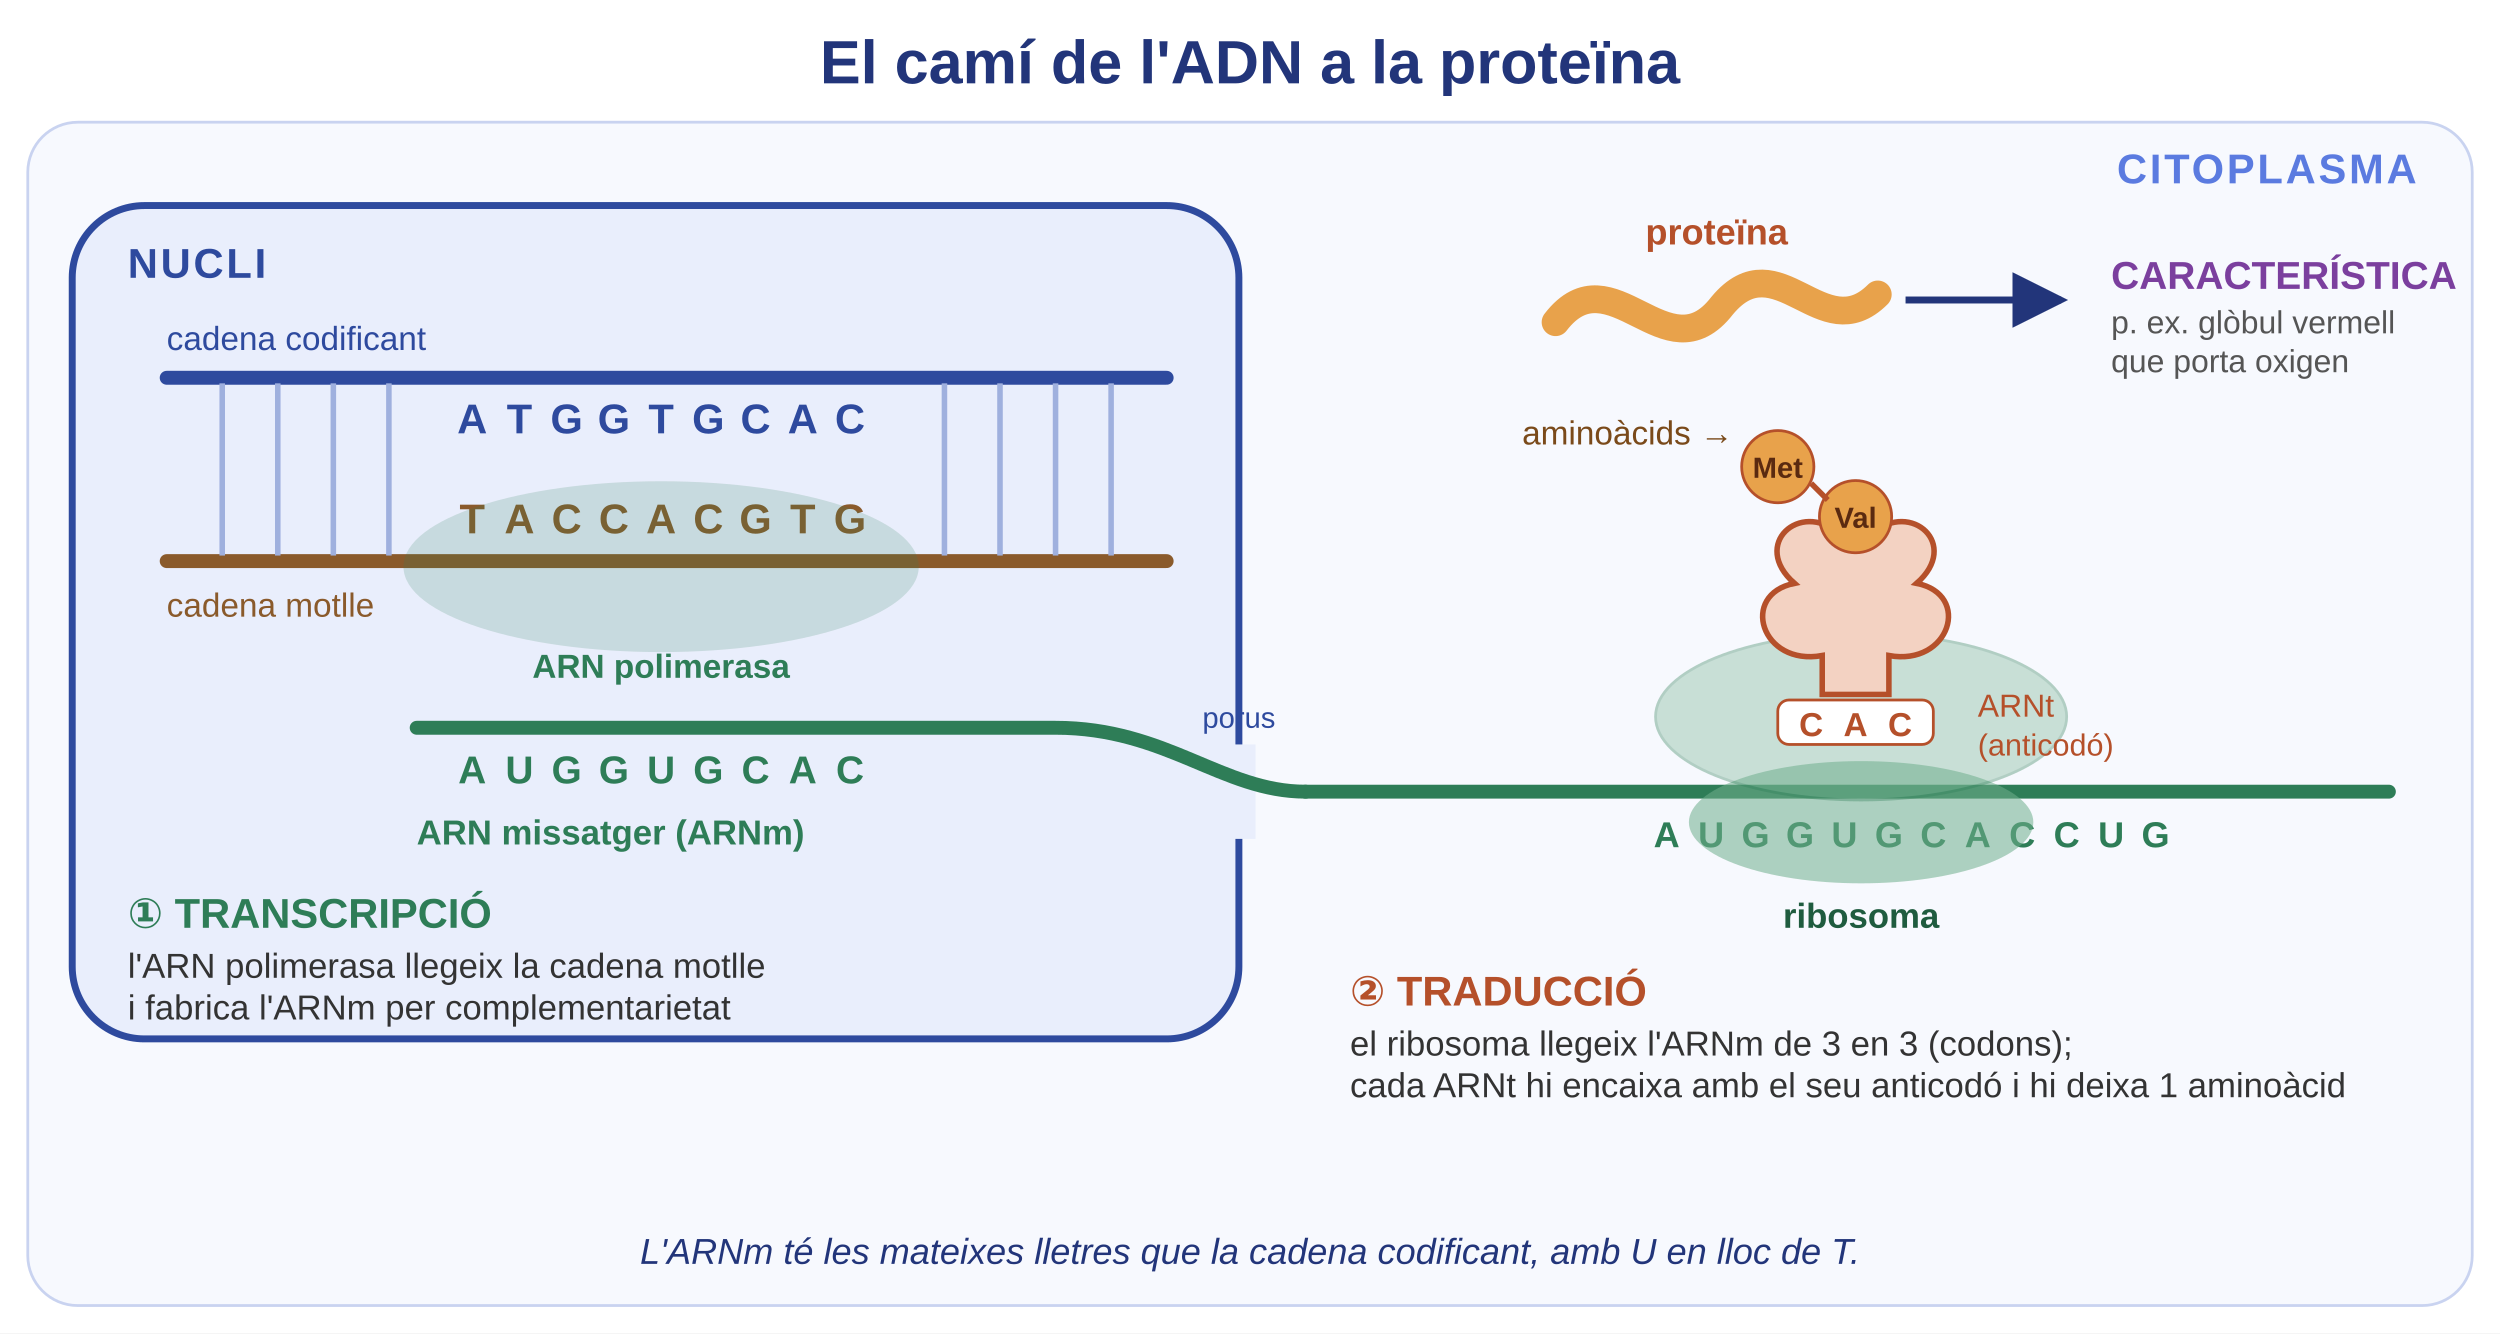
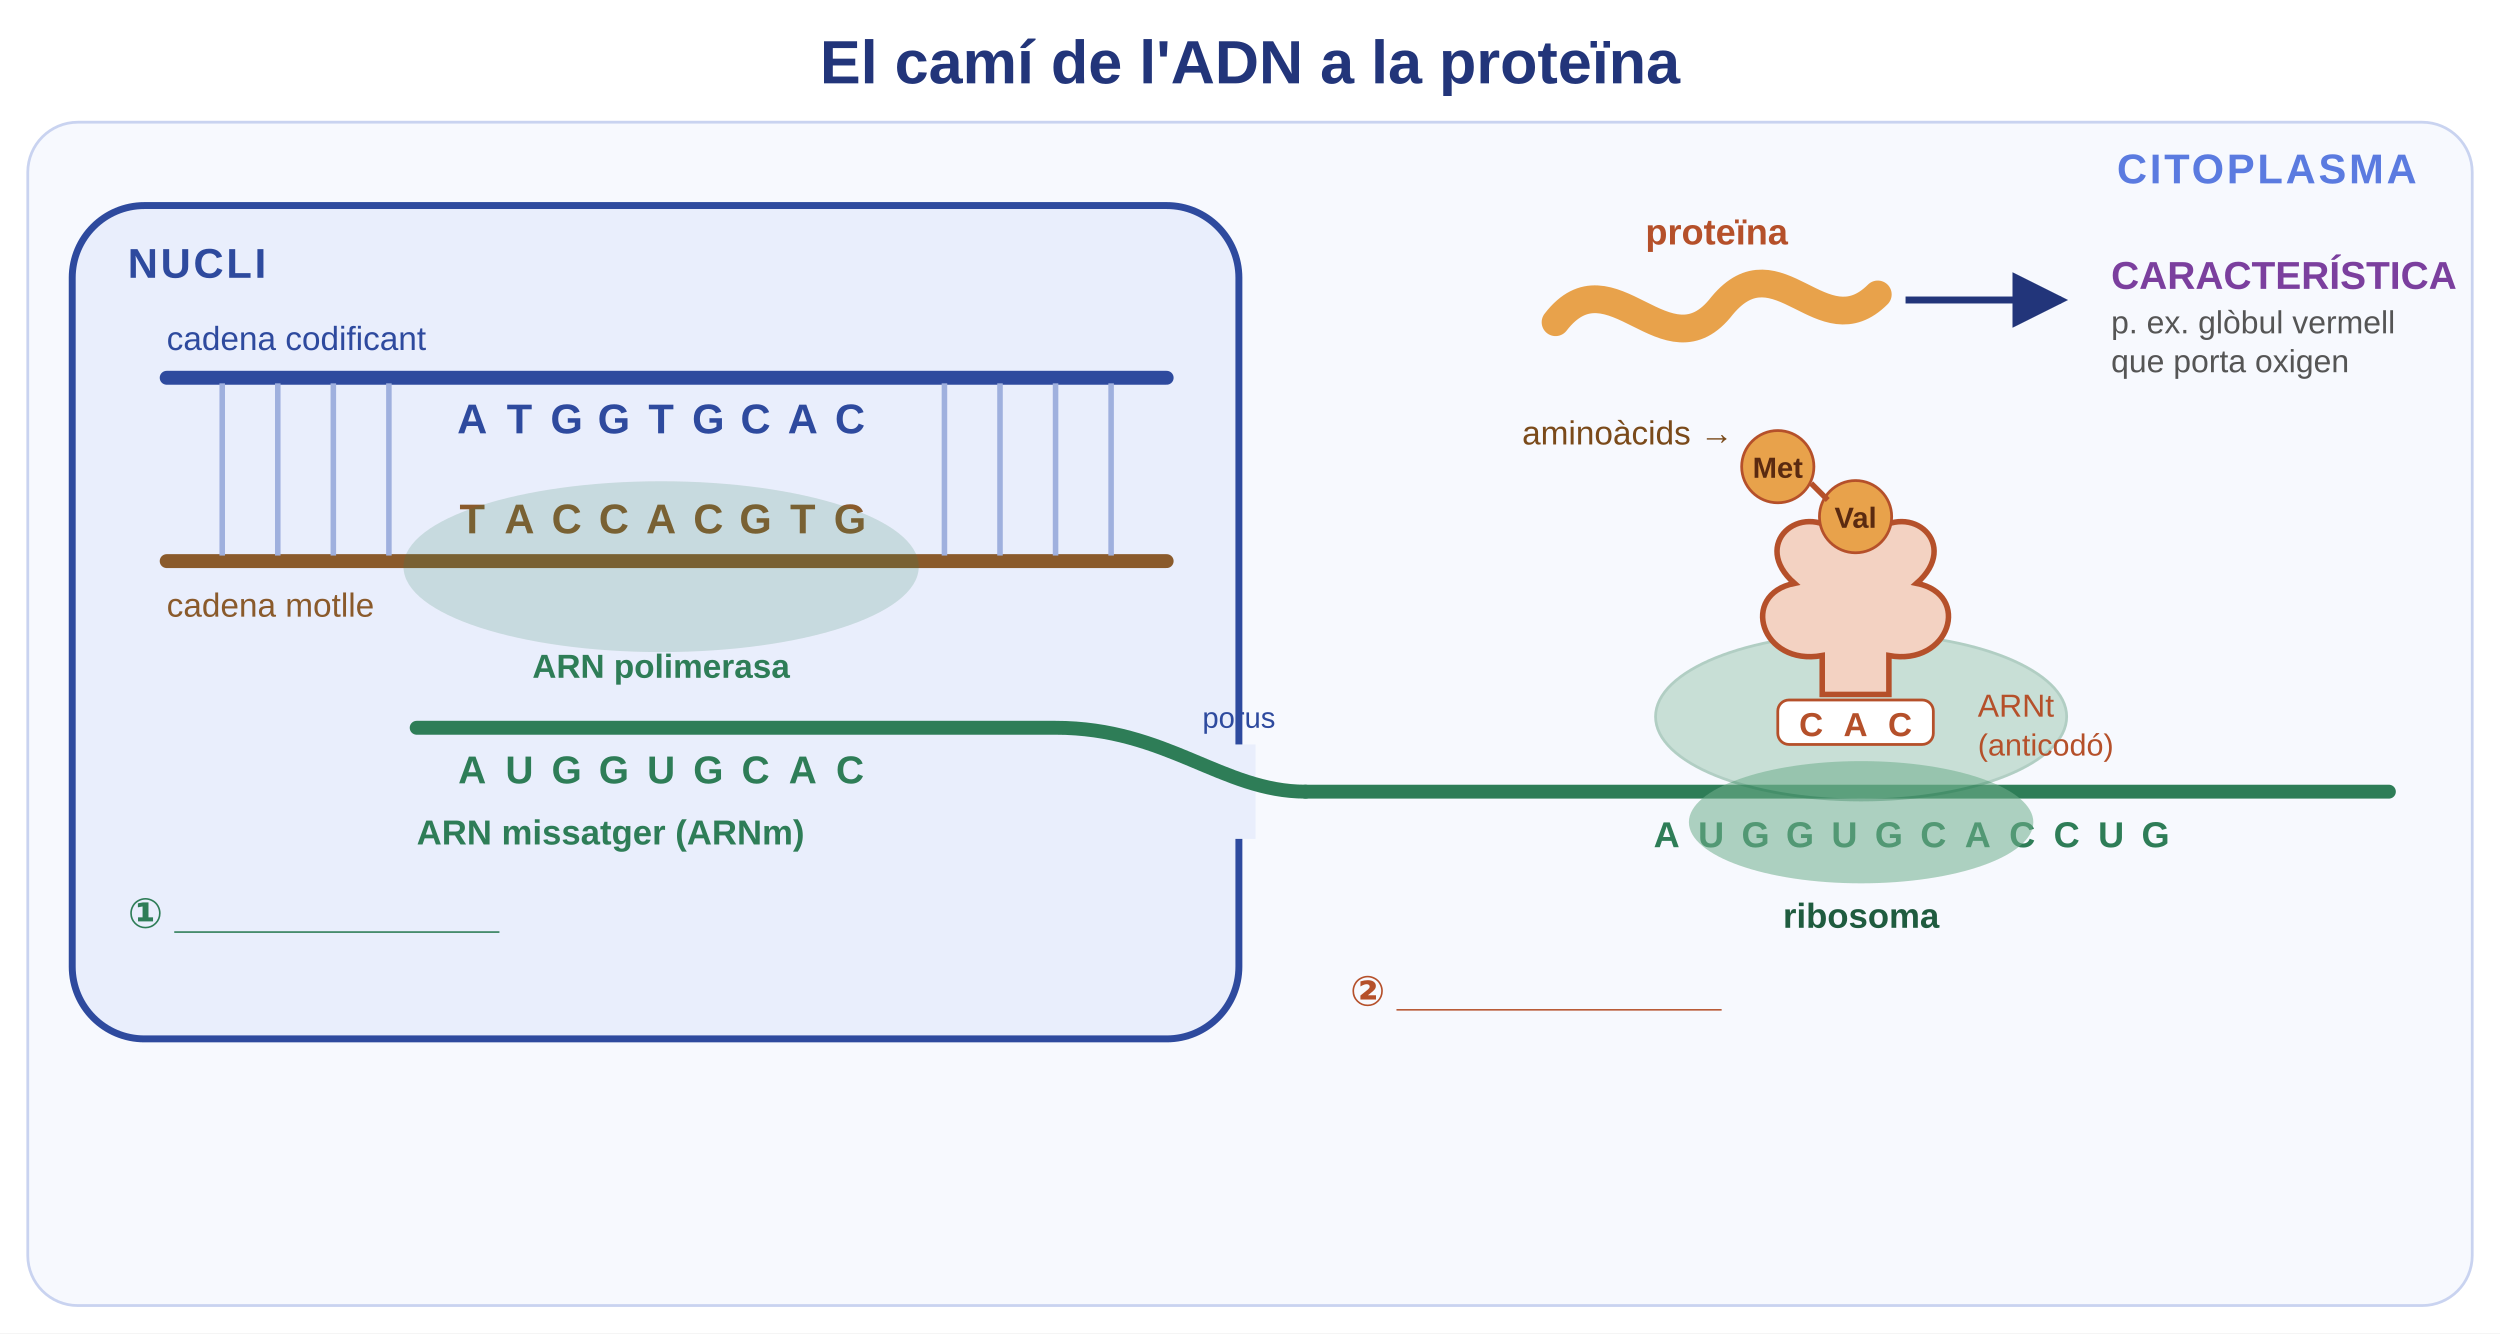
<svg xmlns="http://www.w3.org/2000/svg" viewBox="0 0 900 480" font-family="'Fira Sans Extra Condensed','Fira Sans Condensed','Segoe UI',Arial,sans-serif">
  <defs>
    <marker id="ar" markerWidth="10" markerHeight="10" refX="7" refY="4" orient="auto">
      <path d="M0,0 L8,4 L0,8 Z" fill="#22357A" />
    </marker>
  </defs>
  <rect width="900" height="480" fill="#fff" />
  <text x="450" y="30" text-anchor="middle" font-size="22" font-weight="700" fill="#22357A">El camí de l'ADN a la proteïna</text>
  <rect x="10" y="44" width="880" height="426" rx="18" fill="#f7f9fe" stroke="#c9d3f0" />
  <text x="870" y="66" text-anchor="end" font-size="15" font-weight="700" fill="#5B7BE0" letter-spacing="1">CITOPLASMA</text>
  <rect x="26" y="74" width="420" height="300" rx="26" fill="#e9eefc" stroke="#2E4A9E" stroke-width="2.5" stroke-dasharray="0" />
  <rect x="440" y="268" width="12" height="34" fill="#e9eefc" />
  <text x="446" y="262" text-anchor="middle" font-size="10.5" fill="#2E4A9E">porus</text>
  <text x="46" y="100" font-size="15" font-weight="700" fill="#2E4A9E" letter-spacing="1">NUCLI</text>
  <text x="60" y="126" font-size="12" fill="#2E4A9E">cadena codificant</text>
  <line x1="60" y1="136" x2="420" y2="136" stroke="#2E4A9E" stroke-width="5" stroke-linecap="round" />
  <text x="170" y="156" text-anchor="middle" font-size="15" font-weight="700" fill="#2E4A9E">A</text>
  <text x="187" y="156" text-anchor="middle" font-size="15" font-weight="700" fill="#2E4A9E">T</text>
  <text x="204" y="156" text-anchor="middle" font-size="15" font-weight="700" fill="#2E4A9E">G</text>
  <text x="221" y="156" text-anchor="middle" font-size="15" font-weight="700" fill="#2E4A9E">G</text>
  <text x="238" y="156" text-anchor="middle" font-size="15" font-weight="700" fill="#2E4A9E">T</text>
  <text x="255" y="156" text-anchor="middle" font-size="15" font-weight="700" fill="#2E4A9E">G</text>
  <text x="272" y="156" text-anchor="middle" font-size="15" font-weight="700" fill="#2E4A9E">C</text>
  <text x="289" y="156" text-anchor="middle" font-size="15" font-weight="700" fill="#2E4A9E">A</text>
  <text x="306" y="156" text-anchor="middle" font-size="15" font-weight="700" fill="#2E4A9E">C</text>
  <line x1="60" y1="202" x2="420" y2="202" stroke="#8a5a2b" stroke-width="5" stroke-linecap="round" />
  <text x="170" y="192" text-anchor="middle" font-size="15" font-weight="700" fill="#8a5a2b">T</text>
  <text x="187" y="192" text-anchor="middle" font-size="15" font-weight="700" fill="#8a5a2b">A</text>
  <text x="204" y="192" text-anchor="middle" font-size="15" font-weight="700" fill="#8a5a2b">C</text>
  <text x="221" y="192" text-anchor="middle" font-size="15" font-weight="700" fill="#8a5a2b">C</text>
  <text x="238" y="192" text-anchor="middle" font-size="15" font-weight="700" fill="#8a5a2b">A</text>
  <text x="255" y="192" text-anchor="middle" font-size="15" font-weight="700" fill="#8a5a2b">C</text>
  <text x="272" y="192" text-anchor="middle" font-size="15" font-weight="700" fill="#8a5a2b">G</text>
  <text x="289" y="192" text-anchor="middle" font-size="15" font-weight="700" fill="#8a5a2b">T</text>
  <text x="306" y="192" text-anchor="middle" font-size="15" font-weight="700" fill="#8a5a2b">G</text>
  <text x="60" y="222" font-size="12" fill="#8a5a2b">cadena motlle</text>
  <line x1="80" y1="138" x2="80" y2="200" stroke="#9fb0de" stroke-width="2" />
  <line x1="100" y1="138" x2="100" y2="200" stroke="#9fb0de" stroke-width="2" />
  <line x1="120" y1="138" x2="120" y2="200" stroke="#9fb0de" stroke-width="2" />
  <line x1="140" y1="138" x2="140" y2="200" stroke="#9fb0de" stroke-width="2" />
  <line x1="340" y1="138" x2="340" y2="200" stroke="#9fb0de" stroke-width="2" />
  <line x1="360" y1="138" x2="360" y2="200" stroke="#9fb0de" stroke-width="2" />
  <line x1="380" y1="138" x2="380" y2="200" stroke="#9fb0de" stroke-width="2" />
  <line x1="400" y1="138" x2="400" y2="200" stroke="#9fb0de" stroke-width="2" />
  <ellipse cx="238" cy="204" rx="92" ry="30" fill="#2E7D57" opacity=".18" stroke="#2E7D57" stroke-width="1.5" />
  <text x="238" y="244" text-anchor="middle" font-size="12" font-weight="700" fill="#2E7D57">ARN polimerasa</text>
  <path d="M150 262 C 220 262, 300 262, 380 262 C 420 262, 440 285, 470 285" fill="none" stroke="#2E7D57" stroke-width="5" stroke-linecap="round" />
  <text x="170" y="282" text-anchor="middle" font-size="14" font-weight="700" fill="#2E7D57">A</text>
  <text x="187" y="282" text-anchor="middle" font-size="14" font-weight="700" fill="#2E7D57">U</text>
  <text x="204" y="282" text-anchor="middle" font-size="14" font-weight="700" fill="#2E7D57">G</text>
  <text x="221" y="282" text-anchor="middle" font-size="14" font-weight="700" fill="#2E7D57">G</text>
  <text x="238" y="282" text-anchor="middle" font-size="14" font-weight="700" fill="#2E7D57">U</text>
  <text x="255" y="282" text-anchor="middle" font-size="14" font-weight="700" fill="#2E7D57">G</text>
  <text x="272" y="282" text-anchor="middle" font-size="14" font-weight="700" fill="#2E7D57">C</text>
  <text x="289" y="282" text-anchor="middle" font-size="14" font-weight="700" fill="#2E7D57">A</text>
  <text x="306" y="282" text-anchor="middle" font-size="14" font-weight="700" fill="#2E7D57">C</text>
  <text x="150" y="304" font-size="12.5" font-weight="700" fill="#2E7D57">ARN missatger (ARNm)</text>
-   <text x="46" y="334" font-size="15" font-weight="800" fill="#2E7D57">① TRANSCRIPCIÓ</text>
-   <text x="46" y="352" font-size="12.5" fill="#333">l'ARN polimerasa llegeix la cadena motlle</text>
-   <text x="46" y="367" font-size="12.5" fill="#333">i fabrica l'ARNm per complementarietat</text>
+   <text x="46" y="334" font-size="15" font-weight="800" fill="#2E7D57">① ______________</text>
+   <text x="46" y="352" font-size="12.5" fill="#333" />
+   <text x="46" y="367" font-size="12.5" fill="#333" />
  <line x1="470" y1="285" x2="860" y2="285" stroke="#2E7D57" stroke-width="5" stroke-linecap="round" />
  <text x="600" y="305" text-anchor="middle" font-size="13" font-weight="700" fill="#2E7D57">A</text>
  <text x="616" y="305" text-anchor="middle" font-size="13" font-weight="700" fill="#2E7D57">U</text>
  <text x="632" y="305" text-anchor="middle" font-size="13" font-weight="700" fill="#2E7D57">G</text>
  <text x="648" y="305" text-anchor="middle" font-size="13" font-weight="700" fill="#2E7D57">G</text>
  <text x="664" y="305" text-anchor="middle" font-size="13" font-weight="700" fill="#2E7D57">U</text>
  <text x="680" y="305" text-anchor="middle" font-size="13" font-weight="700" fill="#2E7D57">G</text>
  <text x="696" y="305" text-anchor="middle" font-size="13" font-weight="700" fill="#2E7D57">C</text>
  <text x="712" y="305" text-anchor="middle" font-size="13" font-weight="700" fill="#2E7D57">A</text>
  <text x="728" y="305" text-anchor="middle" font-size="13" font-weight="700" fill="#2E7D57">C</text>
  <text x="744" y="305" text-anchor="middle" font-size="13" font-weight="700" fill="#2E7D57">C</text>
  <text x="760" y="305" text-anchor="middle" font-size="13" font-weight="700" fill="#2E7D57">U</text>
  <text x="776" y="305" text-anchor="middle" font-size="13" font-weight="700" fill="#2E7D57">G</text>
  <ellipse cx="670" cy="296" rx="62" ry="22" fill="#6fae8c" opacity=".55" />
  <ellipse cx="670" cy="258" rx="74" ry="30" fill="#6fae8c" opacity=".35" stroke="#2E7D57" />
  <text x="670" y="334" text-anchor="middle" font-size="12.5" font-weight="700" fill="#1f5c3f">ribosoma</text>
  <g>
    <path d="M656 250 L656 236 C 634 240, 626 214, 646 210 C 630 196, 648 180, 662 192 L 674 192 C 688 180, 706 196, 690 210 C 710 214, 702 240, 680 236 L680 250 Z" fill="#f3d2c2" stroke="#B5502A" stroke-width="2" />
    <line x1="668" y1="192" x2="668" y2="199" stroke="#B5502A" stroke-width="2" />
    <rect x="640" y="252" width="56" height="16" rx="4" fill="#fff" stroke="#B5502A" />
    <text x="652" y="265" text-anchor="middle" font-size="12" font-weight="700" fill="#B5502A">C</text>
    <text x="668" y="265" text-anchor="middle" font-size="12" font-weight="700" fill="#B5502A">A</text>
    <text x="684" y="265" text-anchor="middle" font-size="12" font-weight="700" fill="#B5502A">C</text>
    <circle cx="668" cy="186" r="13" fill="#e8a24b" stroke="#b5502a" />
    <text x="668" y="190" text-anchor="middle" font-size="10.5" font-weight="700" fill="#5a2a10">Val</text>
  </g>
  <text x="712" y="258" font-size="11.5" fill="#B5502A">ARNt</text>
  <text x="712" y="272" font-size="11" fill="#B5502A">(anticodó)</text>
  <circle cx="640" cy="168" r="13" fill="#e8a24b" stroke="#b5502a" />
  <text x="640" y="172" text-anchor="middle" font-size="10.5" font-weight="700" fill="#5a2a10">Met</text>
  <line x1="652" y1="174" x2="658" y2="180" stroke="#b5502a" stroke-width="2" />
  <text x="624" y="160" text-anchor="end" font-size="12" fill="#7a4a1a">aminoàcids →</text>
-   <text x="486" y="362" font-size="15" font-weight="800" fill="#B5502A">② TRADUCCIÓ</text>
-   <text x="486" y="380" font-size="12.5" fill="#333">el ribosoma llegeix l'ARNm de 3 en 3 (codons);</text>
-   <text x="486" y="395" font-size="12.5" fill="#333">cada ARNt hi encaixa amb el seu anticodó i hi deixa 1 aminoàcid</text>
+   <text x="486" y="362" font-size="15" font-weight="800" fill="#B5502A">② ______________</text>
+   <text x="486" y="380" font-size="12.5" fill="#333" />
+   <text x="486" y="395" font-size="12.5" fill="#333" />
  <g transform="translate(560,96)">
    <path d="M0 20 C 20 -6, 40 40, 60 14 C 80 -10, 96 30, 116 10" fill="none" stroke="#e8a24b" stroke-width="10" stroke-linecap="round" />
    <text x="58" y="-8" text-anchor="middle" font-size="13" font-weight="700" fill="#B5502A">proteïna</text>
  </g>
  <line x1="686" y1="108" x2="742" y2="108" stroke="#22357A" stroke-width="2.5" marker-end="url(#ar)" />
  <text x="760" y="104" font-size="14" font-weight="800" fill="#7B3F9E">CARACTERÍSTICA</text>
  <text x="760" y="120" font-size="11.5" fill="#555">p. ex. glòbul vermell</text>
  <text x="760" y="134" font-size="11.5" fill="#555">que porta oxigen</text>
-   <text x="450" y="455" text-anchor="middle" font-size="13" fill="#22357A" font-style="italic">L'ARNm té les mateixes lletres que la cadena codificant, amb U en lloc de T.</text>
+   <text x="450" y="455" text-anchor="middle" font-size="13" fill="#22357A" font-style="italic" />
</svg>
